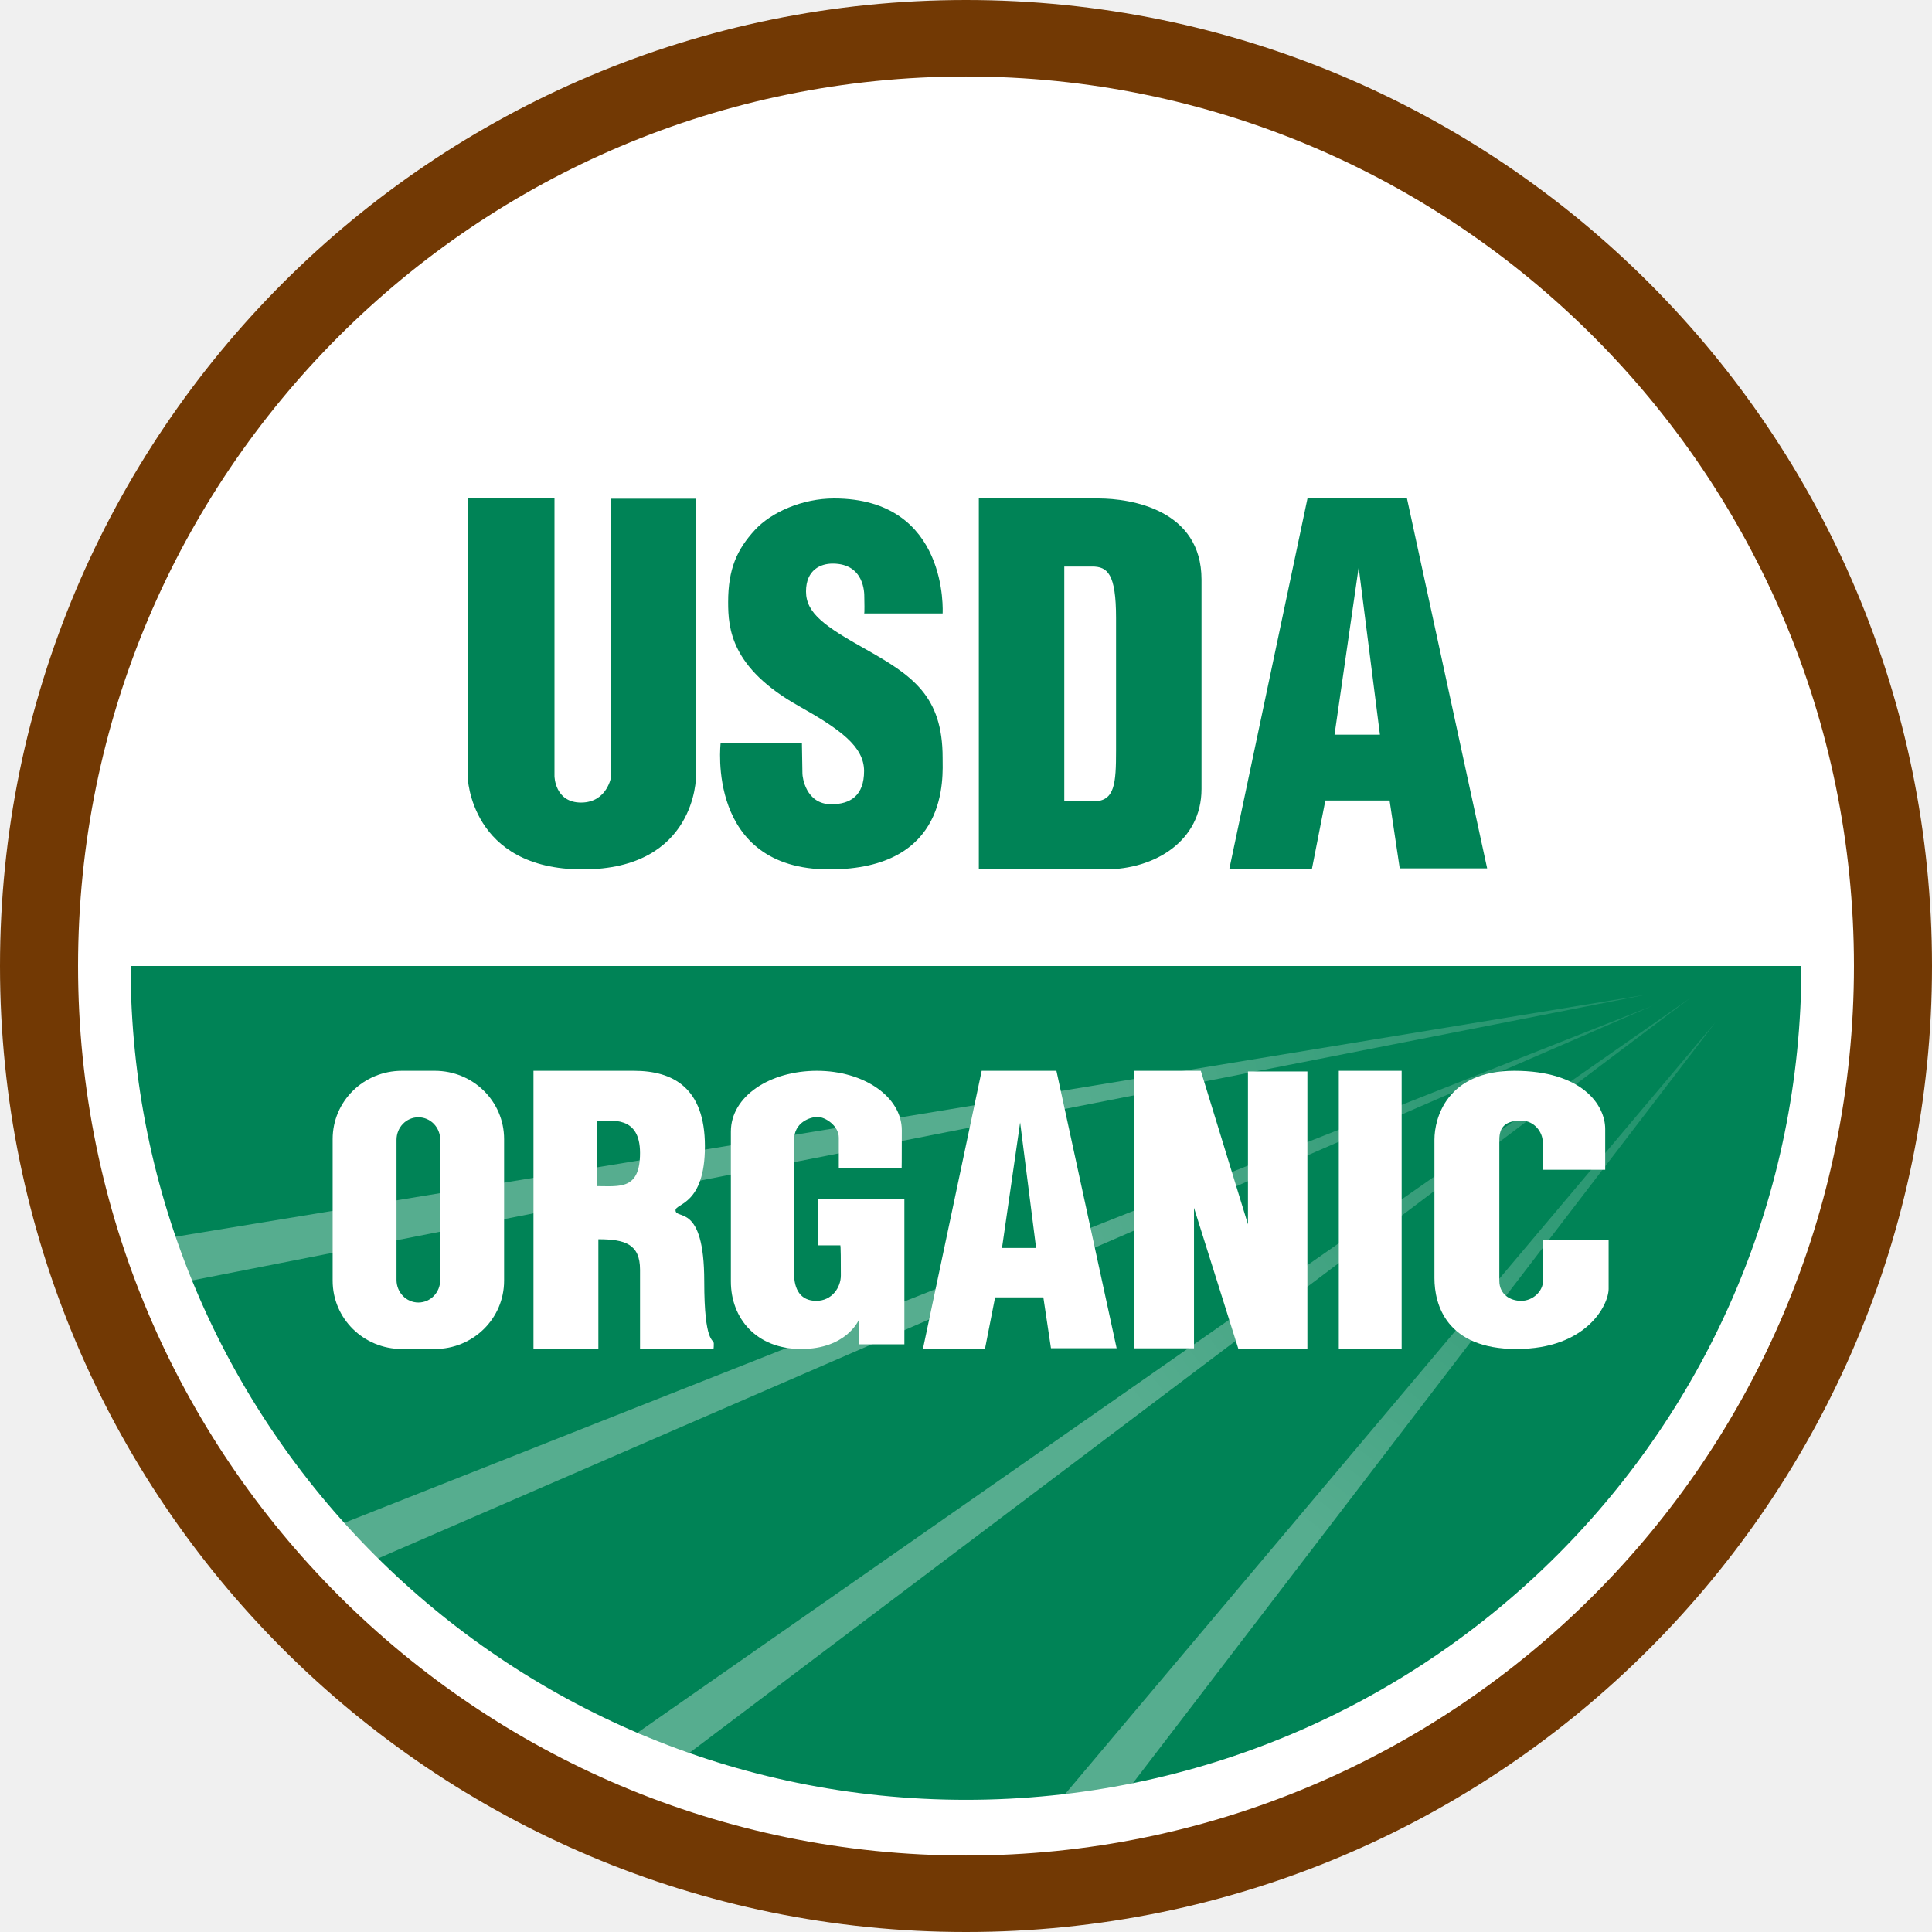
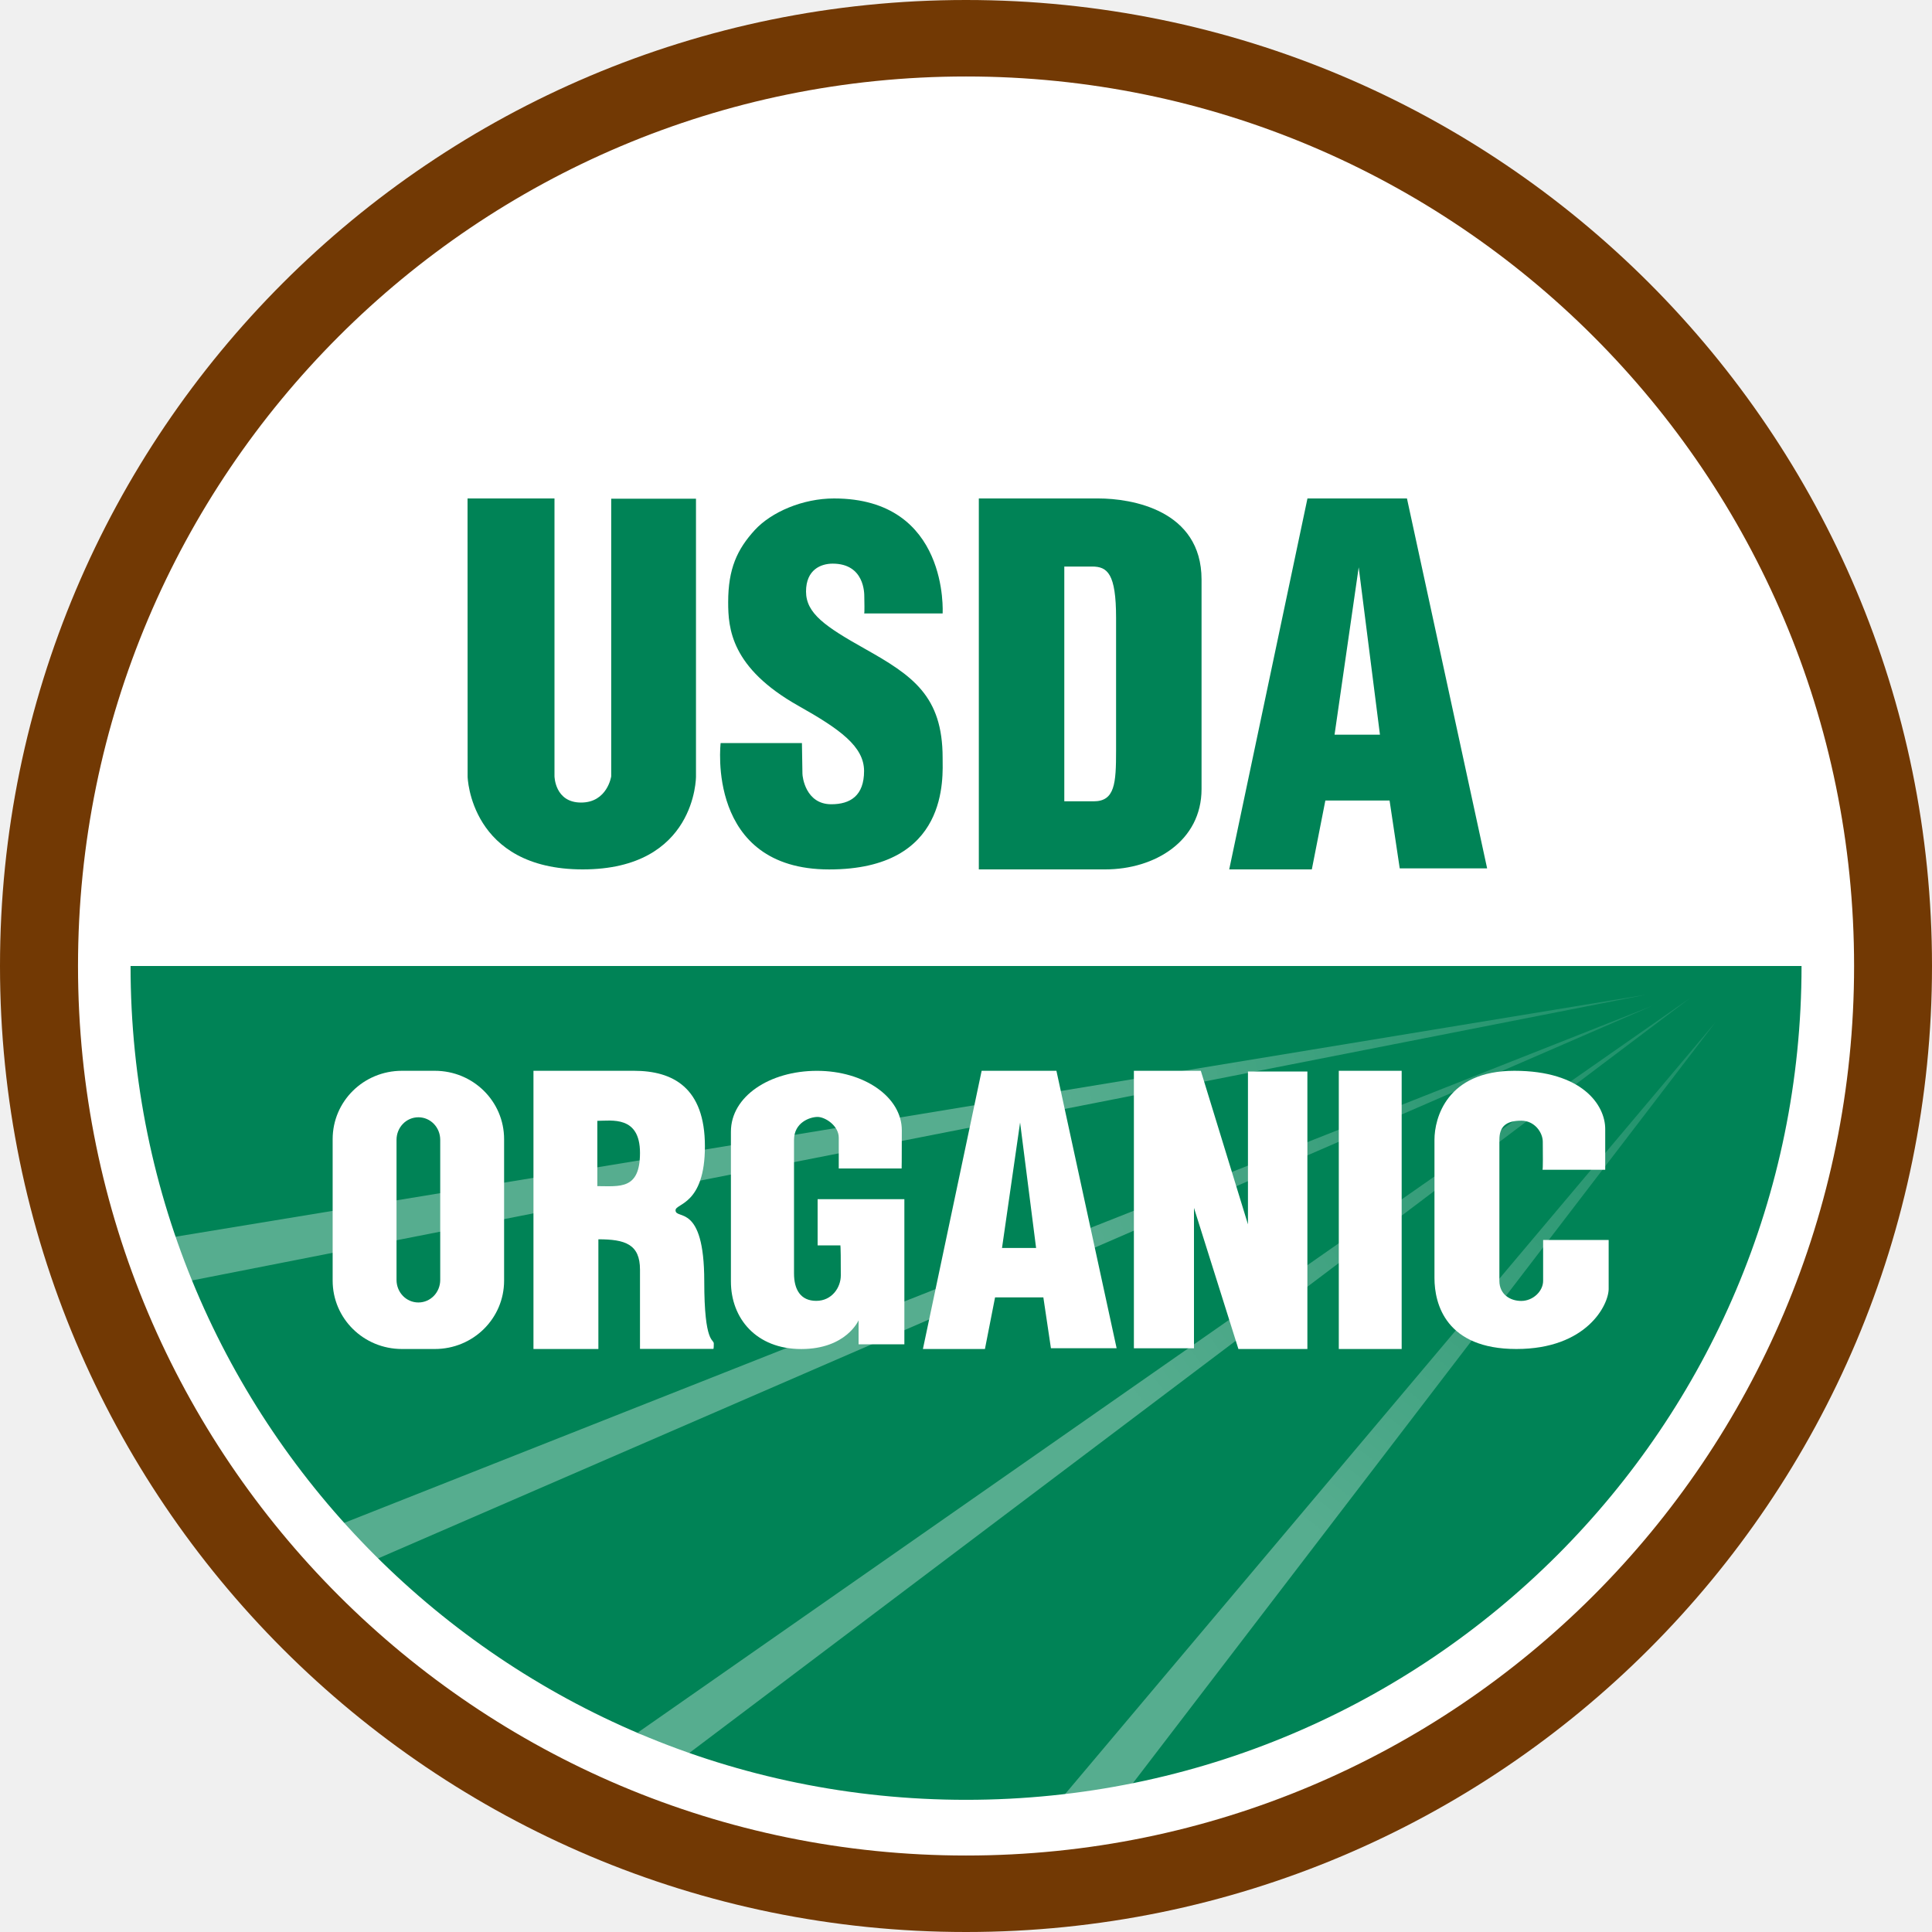
- <svg xmlns="http://www.w3.org/2000/svg" xmlns:xlink="http://www.w3.org/1999/xlink" id="svg2" width="500" height="500" version="1.0">
-   <defs id="defs5">
-     <linearGradient id="linearGradient2237">
-       <stop style="stop-color:#ffffff;stop-opacity:0.337;" offset="0" id="stop2239" />
-       <stop style="stop-color:#ffffff;stop-opacity:0.103;" offset="1" id="stop2241" />
+ <svg xmlns="http://www.w3.org/2000/svg" xmlns:xlink="http://www.w3.org/1999/xlink" width="500" height="500" version="1">
+   <defs>
+     <linearGradient id="a">
+       <stop offset="0" stop-color="#fff" stop-opacity=".337" />
+       <stop offset="1" stop-color="#fff" stop-opacity=".103" />
    </linearGradient>
-     <linearGradient id="linearGradient2228">
-       <stop style="stop-color:#ffffff;stop-opacity:1;" offset="0" id="stop2230" />
-       <stop style="stop-color:#ffffff;stop-opacity:0;" offset="1" id="stop2232" />
+     <linearGradient>
+       <stop offset="0" stop-color="#fff" />
+       <stop offset="1" stop-color="#fff" stop-opacity="0" />
    </linearGradient>
-     <linearGradient xlink:href="#linearGradient2237" id="linearGradient2243" x1="341" y1="396.688" x2="444" y2="264.5" gradientUnits="userSpaceOnUse" />
-     <linearGradient xlink:href="#linearGradient2237" id="linearGradient2260" gradientUnits="userSpaceOnUse" x1="364.693" y1="367.857" x2="474.217" y2="228.335" gradientTransform="matrix(0.965245,0.261348,-0.261348,0.965245,39.37726,-86.06294)" />
-     <linearGradient xlink:href="#linearGradient2237" id="linearGradient2264" gradientUnits="userSpaceOnUse" x1="398.475" y1="327.779" x2="503.341" y2="202.034" gradientTransform="matrix(0.88577,0.464125,-0.464125,0.88577,75.60455,-152.2944)" />
-     <linearGradient xlink:href="#linearGradient2237" id="linearGradient2268" gradientUnits="userSpaceOnUse" x1="416.695" y1="301.334" x2="519.456" y2="188.671" gradientTransform="matrix(0.773106,0.634277,-0.634277,0.773106,144.3038,-217.9591)" />
+     <linearGradient id="b" x1="341" x2="444" y1="396.688" y2="264.5" xlink:href="#a" gradientUnits="userSpaceOnUse" />
+     <linearGradient id="c" x1="364.693" x2="474.217" y1="367.857" y2="228.335" xlink:href="#a" gradientUnits="userSpaceOnUse" gradientTransform="matrix(.965 .261 -.261 .965 39.377 -86.063)" />
+     <linearGradient id="d" x1="398.475" x2="503.341" y1="327.779" y2="202.034" xlink:href="#a" gradientUnits="userSpaceOnUse" gradientTransform="matrix(.886 .464 -.464 .886 75.605 -152.294)" />
+     <linearGradient id="e" x1="416.695" x2="519.456" y1="301.334" y2="188.671" xlink:href="#a" gradientUnits="userSpaceOnUse" gradientTransform="matrix(.773 .634 -.634 .773 144.304 -217.959)" />
  </defs>
-   <g id="g2395">
-     <g id="g2359">
-       <path style="fill:#723904;fill-opacity:1;fill-rule:evenodd;stroke:none;stroke-width:0.4;stroke-linecap:butt;stroke-linejoin:round;stroke-miterlimit:4;stroke-dasharray:none;stroke-dashoffset:10.5;stroke-opacity:1" id="path2251" d="M 82 110 A 53 50 0 1 1  -24,110 A 53 50 0 1 1  82 110 z" transform="matrix(4.716981,0,0,5,113.2075,-300)" />
-       <g id="g2349">
-         <path transform="matrix(4.207547,0,0,4.46,127.9811,-240.6)" d="M 82 110 A 53 50 0 1 1  -24,110 A 53 50 0 1 1  82 110 z" id="path2270" style="fill:#ffffff;fill-opacity:1;fill-rule:evenodd;stroke:none;stroke-width:3.232;stroke-linecap:butt;stroke-linejoin:round;stroke-miterlimit:4;stroke-dasharray:none;stroke-dashoffset:10.5;stroke-opacity:1" />
-         <g id="g2293">
-           <path transform="matrix(4.207547,0,0,4.46,127.9811,-240.6)" style="fill:#008356;fill-opacity:1;fill-rule:evenodd;stroke:none;stroke-width:3.232;stroke-linecap:butt;stroke-linejoin:round;stroke-miterlimit:4;stroke-dashoffset:10.5;stroke-opacity:1;stroke-dasharray:none" d="M 82,110 C 82,137.6 58.256,160 29,160 C -0.256,160 -24,137.6 -24,110 C 0.718,110 54.841,110 82,110 z " id="path2255" />
-           <g id="g2287">
-             <path id="path2226" d="M 286,470.875 L 444,264.5 L 270,471" style="fill:url(#linearGradient2243);fill-opacity:1;fill-rule:evenodd;stroke:none;stroke-width:1px;stroke-linecap:butt;stroke-linejoin:miter;stroke-opacity:1" />
-             <path style="fill:url(#linearGradient2260);fill-opacity:1;fill-rule:evenodd;stroke:none;stroke-width:1px;stroke-linecap:butt;stroke-linejoin:miter;stroke-opacity:1" d="M 176.128,455.369 L 437.438,258.273 L 165.075,448.362" id="use2245" />
-             <path style="fill:url(#linearGradient2264);fill-opacity:1;fill-rule:evenodd;stroke:none;stroke-width:1px;stroke-linecap:butt;stroke-linejoin:miter;stroke-opacity:1" d="M 91.892,405.903 L 427.68,260.274 L 82.618,396.669" id="use2247" />
-             <path style="fill:url(#linearGradient2268);fill-opacity:1;fill-rule:evenodd;stroke:none;stroke-width:1px;stroke-linecap:butt;stroke-linejoin:miter;stroke-opacity:1" d="M 46.935,331.922 L 426.229,257.382 L 39.729,320.997" id="use2249" />
+   <g>
+     <g>
+       <path fill="#723904" fill-rule="evenodd" d="M500 250a250 250 0 1 1-500 0 250 250 0 1 1 500 0z" />
+       <g fill-rule="evenodd">
+         <path fill="#fff" d="M473 250a223 223 0 1 1-446 0 223 223 0 1 1 446 0z" />
+         <g>
+           <path fill="#008356" d="M473 250c0 123.1-99.9 223-223 223S27 373.1 27 250c104 0 331.73 0 446 0z" />
+           <g>
+             <path fill="url(#b)" d="M286 470.88L444 264.5 270 471" />
+             <path fill="url(#c)" d="M176.13 455.37l261.3-197.1-272.35 190.1" />
+             <path fill="url(#d)" d="M91.9 405.9l335.78-145.63-345.06 136.4" />
+             <path fill="url(#e)" d="M46.93 331.92l379.3-74.54L39.73 321" />
          </g>
        </g>
      </g>
-       <path transform="matrix(4.207547,0,0,4.46,127.9811,-240.6)" d="M 82 110 A 53 50 0 1 1  -24,110 A 53 50 0 1 1  82 110 z" id="path2253" style="fill:none;fill-opacity:1;fill-rule:evenodd;stroke:#ffffff;stroke-width:3.232;stroke-linecap:butt;stroke-linejoin:round;stroke-miterlimit:4;stroke-dasharray:none;stroke-dashoffset:10.5;stroke-opacity:1" />
+       <path fill="none" stroke="#fff" stroke-width="3.232" stroke-dashoffset="10.5" d="M82 110a53 50 0 1 1-106 0 53 50 0 1 1 106 0z" transform="matrix(4.208 0 0 4.46 127.981 -240.6)" stroke-linejoin="round" />
    </g>
-     <g id="g2380">
-       <g id="g2272">
-         <path id="path1308" d="M 121,129 L 143.5,129 L 143.5,200.86 C 143.5,200.86 143.562,207.704 150.375,207.704 C 157.188,207.704 158.188,200.922 158.188,200.922 L 158.188,129.062 L 180.125,129.062 L 180.125,200.984 C 180.125,200.984 180.201,225 150.812,225 C 121.601,225 121.031,201.016 121.031,201.016 L 121,129 z " style="fill:#008356;fill-opacity:1;fill-rule:evenodd;stroke:none;stroke-width:1px;stroke-linecap:butt;stroke-linejoin:round;stroke-opacity:1" />
-         <path id="path2183" d="M 223.623,158.763 L 243.952,158.763 C 243.952,158.763 245.72,129 215.844,129 C 207.715,129 199.63,132.518 195.364,137.159 C 190.736,142.194 188.444,147.212 188.444,155.839 C 188.444,162.603 189.159,172.848 206.652,182.677 C 217.364,188.696 223.623,193.172 223.623,199.538 C 223.623,205.903 220.087,208.14 215.137,208.14 C 208.504,208.14 207.668,201.064 207.668,200.226 C 207.668,199.28 207.536,192.312 207.536,192.312 L 186.499,192.312 C 186.499,192.312 182.61,225 214.607,225 C 245.744,225 243.952,201.086 243.952,196.097 C 243.952,180.096 236.166,174.83 223.799,167.882 C 213.651,162.18 208.596,158.763 208.596,153.086 C 208.596,147.409 212.436,145.86 215.491,145.86 C 223.771,145.86 223.679,153.606 223.679,154.419 C 223.679,155.139 223.799,158.935 223.623,158.763 z " style="fill:#008356;fill-opacity:1;fill-rule:evenodd;stroke:none;stroke-width:1px;stroke-linecap:butt;stroke-linejoin:round;stroke-opacity:1" />
-         <path d="M 253.321,129 C 253.321,129 275.772,129 284.257,129 C 292.742,129 310.95,131.92 310.95,149.989 C 310.95,172.445 310.95,180.154 310.95,204.194 C 310.95,217.651 298.883,225 286.023,225 C 275.416,225 253.321,225 253.321,225 L 253.321,129 z M 275.437,146.62 C 275.437,146.62 280.656,146.62 282.629,146.62 C 286.619,146.62 288.834,148.468 288.834,159.904 C 288.834,174.117 288.834,178.996 288.834,194.211 C 288.834,202.729 288.53,207.38 283.039,207.38 C 280.573,207.38 275.437,207.38 275.437,207.38 L 275.437,146.62 z " style="fill:#008356;fill-opacity:1;fill-rule:evenodd;stroke:none;stroke-width:1px;stroke-linecap:butt;stroke-linejoin:round;stroke-opacity:1" id="path2185" />
-         <path d="M 339.5,225 L 318.125,225 L 338.375,129 L 364.125,129 L 384.875,224.74 L 362.25,224.74 L 359.625,207.179 L 343,207.179 L 339.5,225 z M 345.375,190.138 L 357.125,190.138 L 351.625,146.821 L 345.375,190.138 z " style="fill:#008356;fill-opacity:1;fill-rule:evenodd;stroke:none;stroke-width:1px;stroke-linecap:butt;stroke-linejoin:round;stroke-opacity:1" id="path2192" />
+     <g fill-rule="evenodd">
+       <g fill="#008356">
+         <path d="M121 129h22.5v71.86s.06 6.84 6.88 6.84c6.8 0 7.8-6.78 7.8-6.78v-71.86h21.94v71.92s.08 24.02-29.3 24.02c-29.22 0-29.8-23.98-29.8-23.98L121 129z" />
+         <path d="M223.62 158.76h20.33s1.77-29.76-28.1-29.76c-8.13 0-16.22 3.52-20.5 8.16-4.6 5.03-6.9 10.05-6.9 18.68 0 6.76.7 17 18.2 26.84 10.7 6.02 16.97 10.5 16.97 16.86 0 6.36-3.53 8.6-8.48 8.6-6.64 0-7.47-7.08-7.47-7.9 0-.96-.13-7.93-.13-7.93H186.5s-3.9 32.7 28.1 32.7c31.14 0 29.35-23.9 29.35-28.9 0-16-7.78-21.27-20.15-28.22-10.15-5.7-15.2-9.12-15.2-14.8 0-5.67 3.84-7.22 6.9-7.22 8.27 0 8.18 7.75 8.18 8.56 0 .72.12 4.52-.06 4.34z" />
+         <path d="M253.32 129s22.45 0 30.94 0c8.48 0 26.7 2.92 26.7 21 0 22.44 0 30.15 0 54.2 0 13.45-12.08 20.8-24.94 20.8-10.6 0-32.7 0-32.7 0v-96zm22.12 17.62s5.22 0 7.2 0c3.98 0 6.2 1.85 6.2 13.28 0 14.22 0 19.1 0 34.3 0 8.53-.3 13.18-5.8 13.18-2.47 0-7.6 0-7.6 0v-60.76z" />
+         <path d="M339.5 225h-21.38l20.25-96h25.75l20.75 95.74h-22.62l-2.63-17.56H343L339.5 225zm5.88-34.86h11.75l-5.5-43.32-6.25 43.32z" />
      </g>
-       <g id="g2278">
-         <path d="M 254.905,349.121 L 238.851,349.121 L 254.06,277.121 L 273.399,277.121 L 288.984,348.926 L 271.991,348.926 L 270.02,335.755 L 257.533,335.755 L 254.905,349.121 z M 259.317,322.975 L 268.142,322.975 L 264.011,290.487 L 259.317,322.975 z " style="fill:#ffffff;fill-opacity:1;fill-rule:evenodd;stroke:none;stroke-width:1px;stroke-linecap:butt;stroke-linejoin:round;stroke-opacity:1" id="path2199" />
-         <path d="M 104.025,277.121 L 112.526,277.121 C 122.462,277.121 130.461,285.01 130.461,294.808 L 130.461,331.434 C 130.461,341.233 122.462,349.121 112.526,349.121 L 104.025,349.121 C 94.089,349.121 86.09,341.233 86.09,331.434 L 86.09,294.808 C 86.09,285.01 94.089,277.121 104.025,277.121 z M 108.276,289.15 C 111.41,289.15 113.933,291.755 113.933,294.99 L 113.933,331.252 C 113.933,334.487 111.41,337.092 108.276,337.092 C 105.142,337.092 102.619,334.487 102.619,331.252 L 102.619,294.99 C 102.619,291.755 105.142,289.15 108.276,289.15 z " style="fill:#ffffff;fill-opacity:1;fill-rule:evenodd;stroke:none;stroke-width:0.4;stroke-linecap:butt;stroke-linejoin:round;stroke-miterlimit:4;stroke-dasharray:none;stroke-dashoffset:10.5;stroke-opacity:1" id="rect2201" />
-         <path d="M 154.856,320.719 L 154.856,349.121 L 138.063,349.121 L 138.063,277.121 C 138.063,277.121 153.972,277.121 164.049,277.121 C 174.125,277.121 182.434,281.446 182.434,296.659 C 182.434,311.856 174.832,311.402 174.832,313.212 C 174.832,315.794 182.257,311.154 182.257,331.573 C 182.257,347.99 184.732,346.408 184.732,347.719 C 184.732,349.031 184.643,349.076 184.643,349.076 L 165.64,349.076 C 165.64,349.076 165.64,334.468 165.64,328.588 C 165.64,321.983 161.779,320.719 154.856,320.719 z M 154.591,306.97 C 154.591,306.97 154.591,293.337 154.591,290.078 C 158.238,290.078 165.64,288.652 165.64,298.377 C 165.64,307.972 160.404,306.97 154.591,306.97 z " style="fill:#ffffff;fill-opacity:1;fill-rule:evenodd;stroke:none;stroke-width:1px;stroke-linecap:butt;stroke-linejoin:round;stroke-opacity:1" id="path2210" />
-         <path id="path2217" d="M 217.435,322.294 L 211.602,322.294 L 211.602,310.352 L 234.052,310.352 L 234.052,347.91 L 222.208,347.91 L 222.208,341.679 C 222.208,341.679 219.026,349.121 207.359,349.121 C 195.692,349.121 189.151,341.16 189.151,331.64 C 189.151,322.121 189.151,302.044 189.151,292.871 C 189.151,283.698 199.227,277.121 211.425,277.121 C 223.623,277.121 233.389,283.871 233.389,292.525 C 233.389,301.179 233.345,302.39 233.345,302.39 L 217.082,302.39 C 217.082,302.39 217.082,297.544 217.082,294.429 C 217.082,291.313 213.546,289.063 211.602,289.063 C 209.657,289.063 205.503,290.448 205.503,295.035 C 205.503,299.621 205.503,325.41 205.503,329.563 C 205.503,333.717 207.182,336.66 211.248,336.66 C 215.314,336.66 217.612,333.198 217.612,330.083 C 217.612,326.967 217.612,321.775 217.435,322.294 z " style="fill:#ffffff;fill-opacity:1;fill-rule:evenodd;stroke:none;stroke-width:1px;stroke-linecap:butt;stroke-linejoin:round;stroke-opacity:1" />
-         <path id="path2219" d="M 309.006,312.586 L 309.006,348.943 L 293.449,348.943 L 293.449,277.121 L 310.773,277.121 L 322.971,316.864 L 322.971,277.299 L 338.351,277.299 L 338.351,349.121 L 320.496,349.121 L 309.006,312.586 z " style="fill:#ffffff;fill-opacity:1;fill-rule:evenodd;stroke:none;stroke-width:1px;stroke-linecap:butt;stroke-linejoin:miter;stroke-opacity:1" />
-         <path id="rect2221" d="M 346.482,277.121 L 362.746,277.121 L 362.746,349.121 L 346.482,349.121 L 346.482,277.121 z " style="fill:#ffffff;fill-opacity:1;fill-rule:evenodd;stroke:none;stroke-width:0.4;stroke-linecap:butt;stroke-linejoin:round;stroke-miterlimit:4;stroke-dashoffset:10.5;stroke-opacity:1" />
-         <path id="path2224" d="M 399.162,302.736 L 415.425,302.736 C 415.425,302.736 415.425,298.41 415.425,292.179 C 415.425,285.948 409.415,277.121 391.914,277.121 C 374.413,277.121 371.231,289.41 371.231,294.948 C 371.231,300.486 371.231,324.025 371.231,330.775 C 371.231,337.525 374.236,349.121 392.444,349.121 C 410.652,349.121 416.309,337.698 416.309,333.544 C 416.309,329.39 416.309,320.91 416.309,320.91 L 399.339,320.91 C 399.339,320.91 399.339,328.491 399.339,331.467 C 399.339,334.171 396.708,336.66 393.682,336.66 C 390.753,336.66 388.025,334.929 388.025,331.467 C 388.025,328.006 388.025,298.236 388.025,294.948 C 388.025,291.66 389.632,290.015 393.682,290.015 C 397.185,290.015 399.25,293.131 399.25,295.467 C 399.25,297.804 399.339,302.91 399.162,302.736 z " style="fill:#ffffff;fill-opacity:1;fill-rule:evenodd;stroke:none;stroke-width:1px;stroke-linecap:butt;stroke-linejoin:round;stroke-opacity:1" />
+       <g fill="#fff">
+         <path d="M254.9 349.12h-16.05l15.2-72h19.35l15.58 71.8h-17l-1.96-13.16h-12.5l-2.62 13.36zm4.42-26.15h8.82L264 290.5l-4.68 32.47z" />
+         <path d="M104.03 277.12h8.5c9.93 0 17.93 7.9 17.93 17.7v36.6c0 9.8-8 17.7-17.93 17.7h-8.5c-9.94 0-17.94-7.9-17.94-17.7v-36.6c0-9.8 8-17.7 17.93-17.7zm4.25 12.03c3.13 0 5.65 2.6 5.65 5.84v36.25c0 3.24-2.52 5.84-5.65 5.84-3.14 0-5.66-2.6-5.66-5.85V295c0-3.25 2.52-5.85 5.66-5.85z" />
+         <path d="M154.86 320.72v28.4h-16.8v-72s15.9 0 26 0c10.07 0 18.37 4.33 18.37 19.54 0 15.2-7.6 14.74-7.6 16.55 0 2.6 7.43-2.05 7.43 18.37 0 16.42 2.47 14.84 2.47 16.15 0 1.3-.1 1.36-.1 1.36h-19s0-14.6 0-20.5c0-6.6-3.85-7.86-10.77-7.86zm-.27-13.75s0-13.63 0-16.9c3.64 0 11.04-1.42 11.04 8.3 0 9.6-5.24 8.6-11.05 8.6z" />
+         <path d="M217.44 322.3h-5.84v-11.95h22.45v37.56H222.2v-6.22s-3.17 7.44-14.84 7.44-18.2-7.96-18.2-17.48 0-29.6 0-38.77c0-9.17 10.07-15.75 22.26-15.75 12.2 0 21.97 6.75 21.97 15.4 0 8.66-.05 9.87-.05 9.87h-16.27s0-4.86 0-7.97c0-3.12-3.53-5.37-5.48-5.37-1.94 0-6.1 1.4-6.1 5.97 0 4.6 0 30.38 0 34.53 0 4.16 1.68 7.1 5.75 7.1 4.06 0 6.36-3.46 6.36-6.58 0-3.1 0-8.3-.16-7.8z" />
+         <path d="M309 312.6v36.34h-15.55v-71.82h17.32l12.2 39.74V277.3h15.38v71.82H320.5L309 312.6z" />
+         <path d="M346.48 277.12h16.27v72h-16.27v-72z" />
+         <path d="M399.16 302.74h16.27s0-4.33 0-10.56-6.02-15.06-23.52-15.06-20.67 12.3-20.67 17.83c0 5.54 0 29.07 0 35.82s3 18.35 21.2 18.35c18.22 0 23.88-11.42 23.88-15.58 0-4.15 0-12.63 0-12.63h-16.96s0 7.6 0 10.57c0 2.7-2.63 5.2-5.66 5.2-2.93 0-5.66-1.74-5.66-5.2s0-33.23 0-36.52c0-3.3 1.6-4.93 5.66-4.93 3.5 0 5.57 3.1 5.57 5.45 0 2.33.1 7.44-.1 7.27z" />
      </g>
    </g>
  </g>
</svg>
